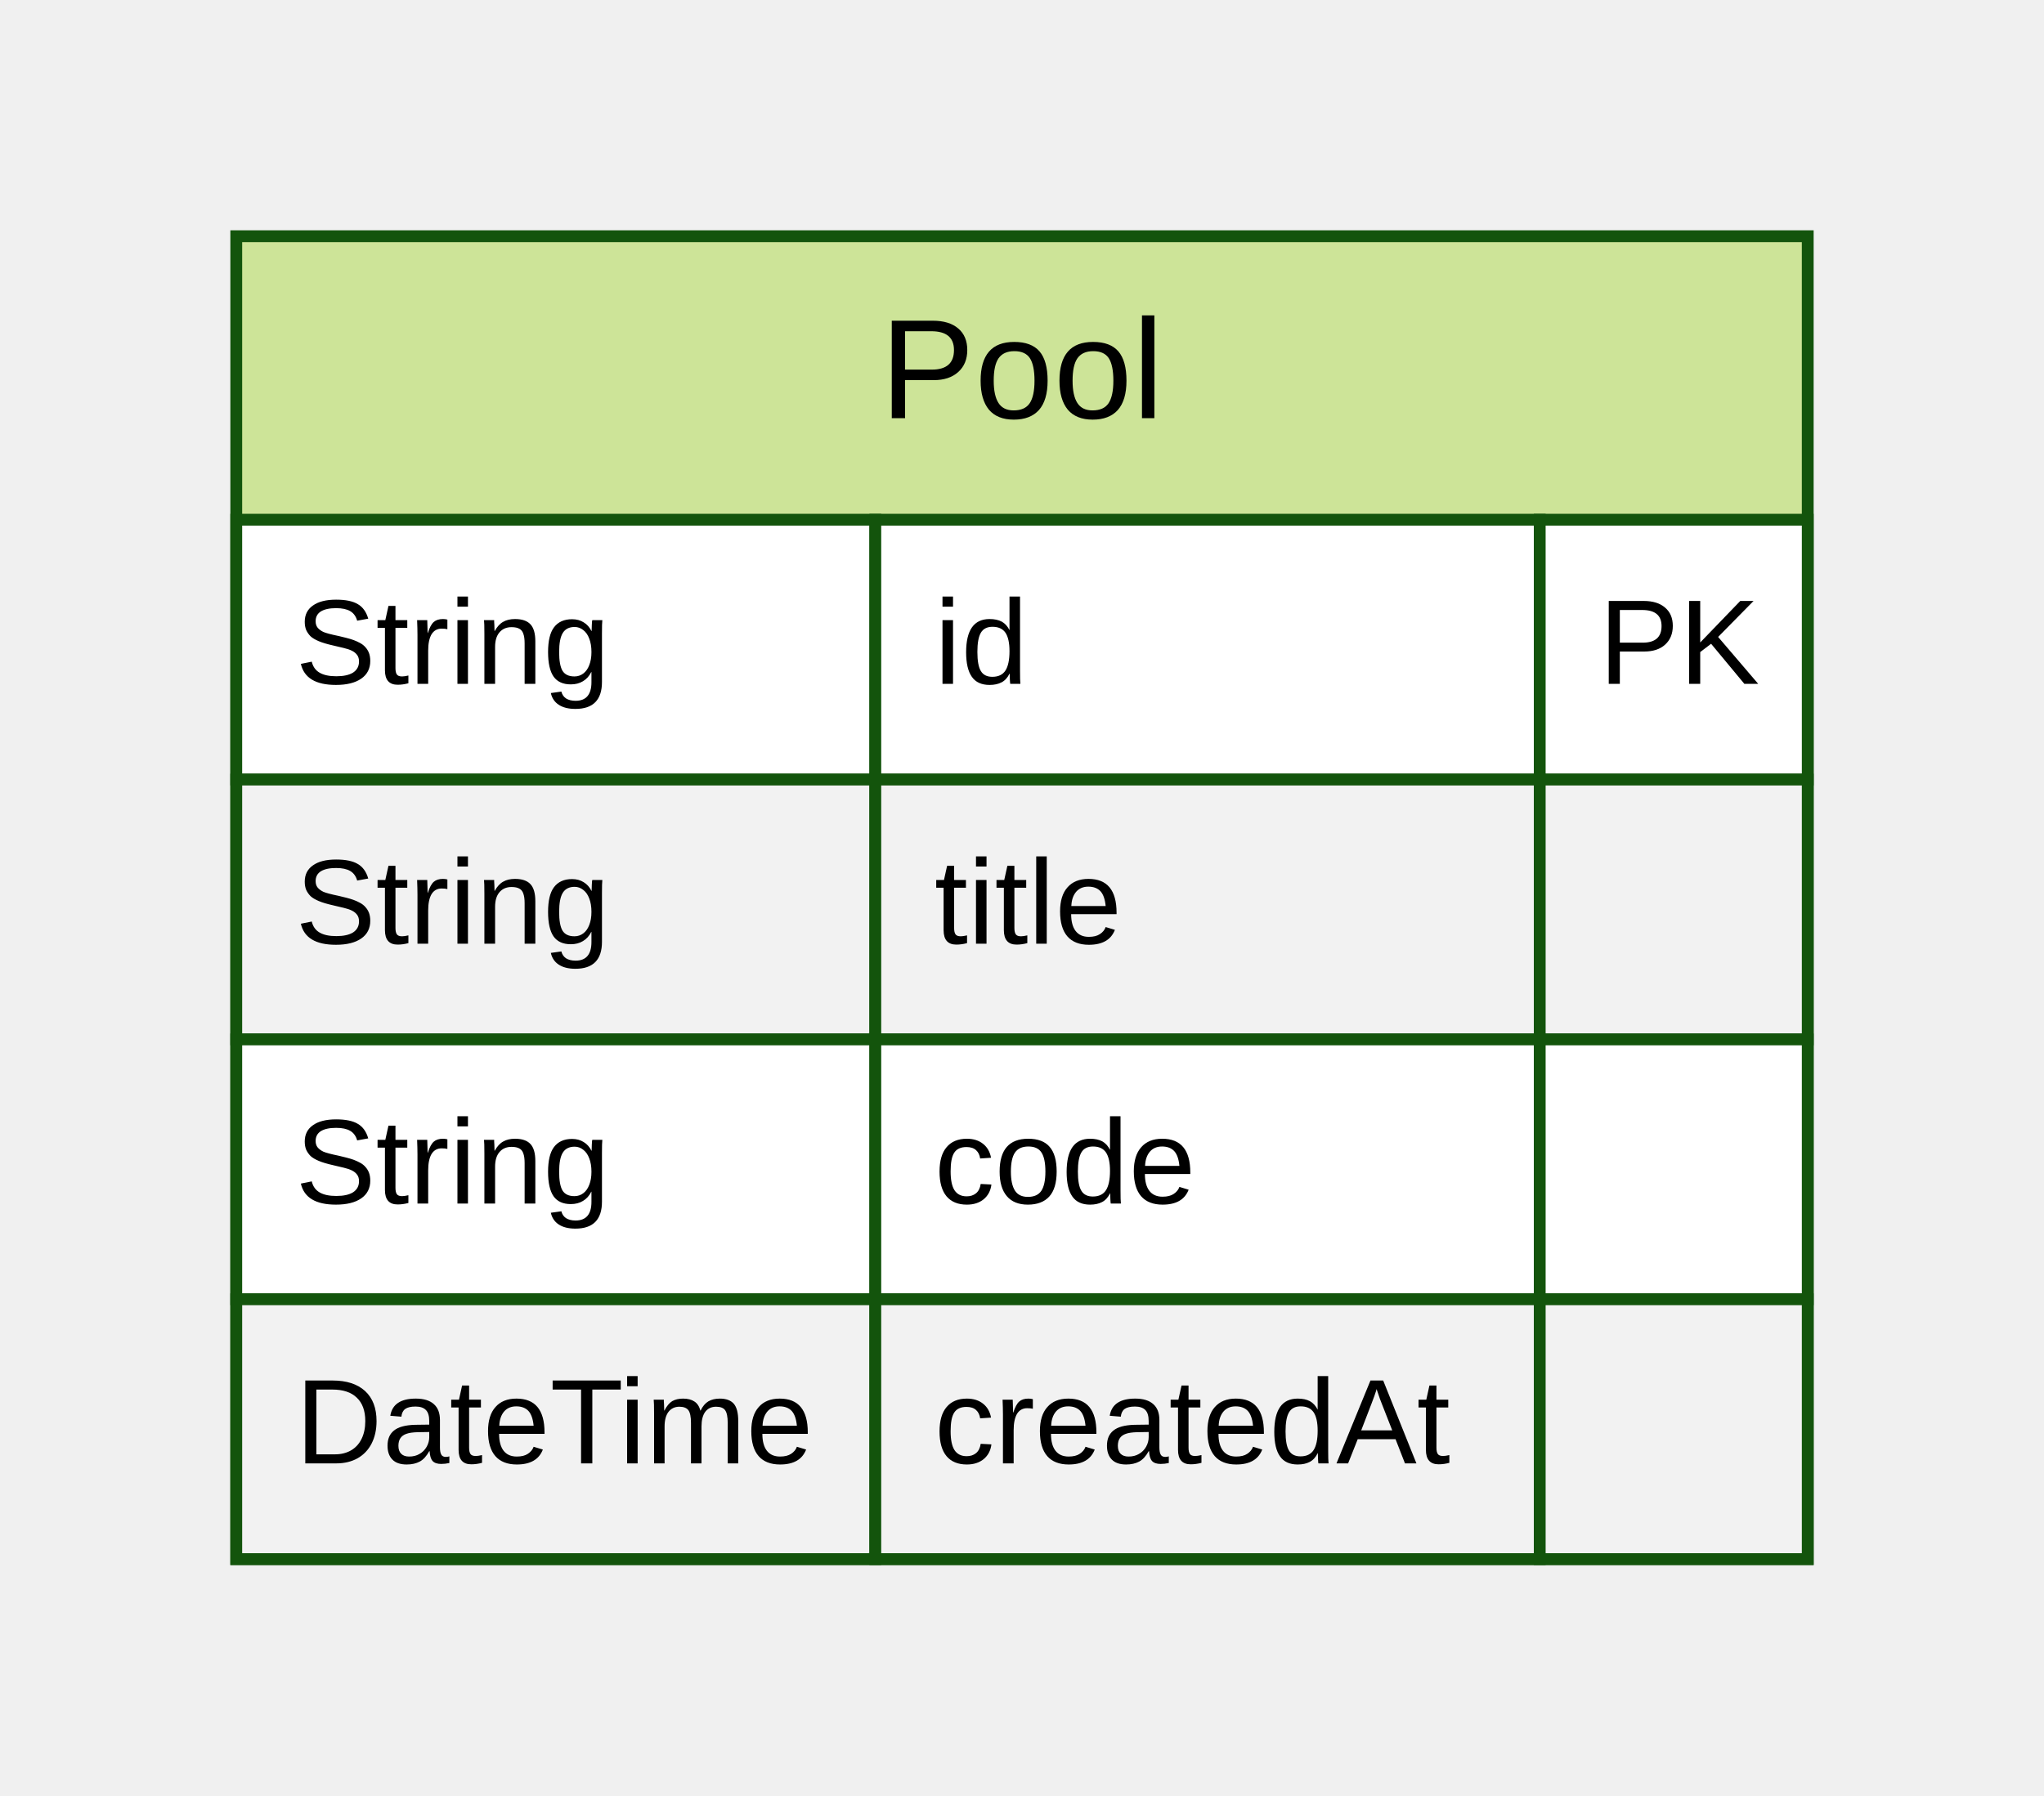
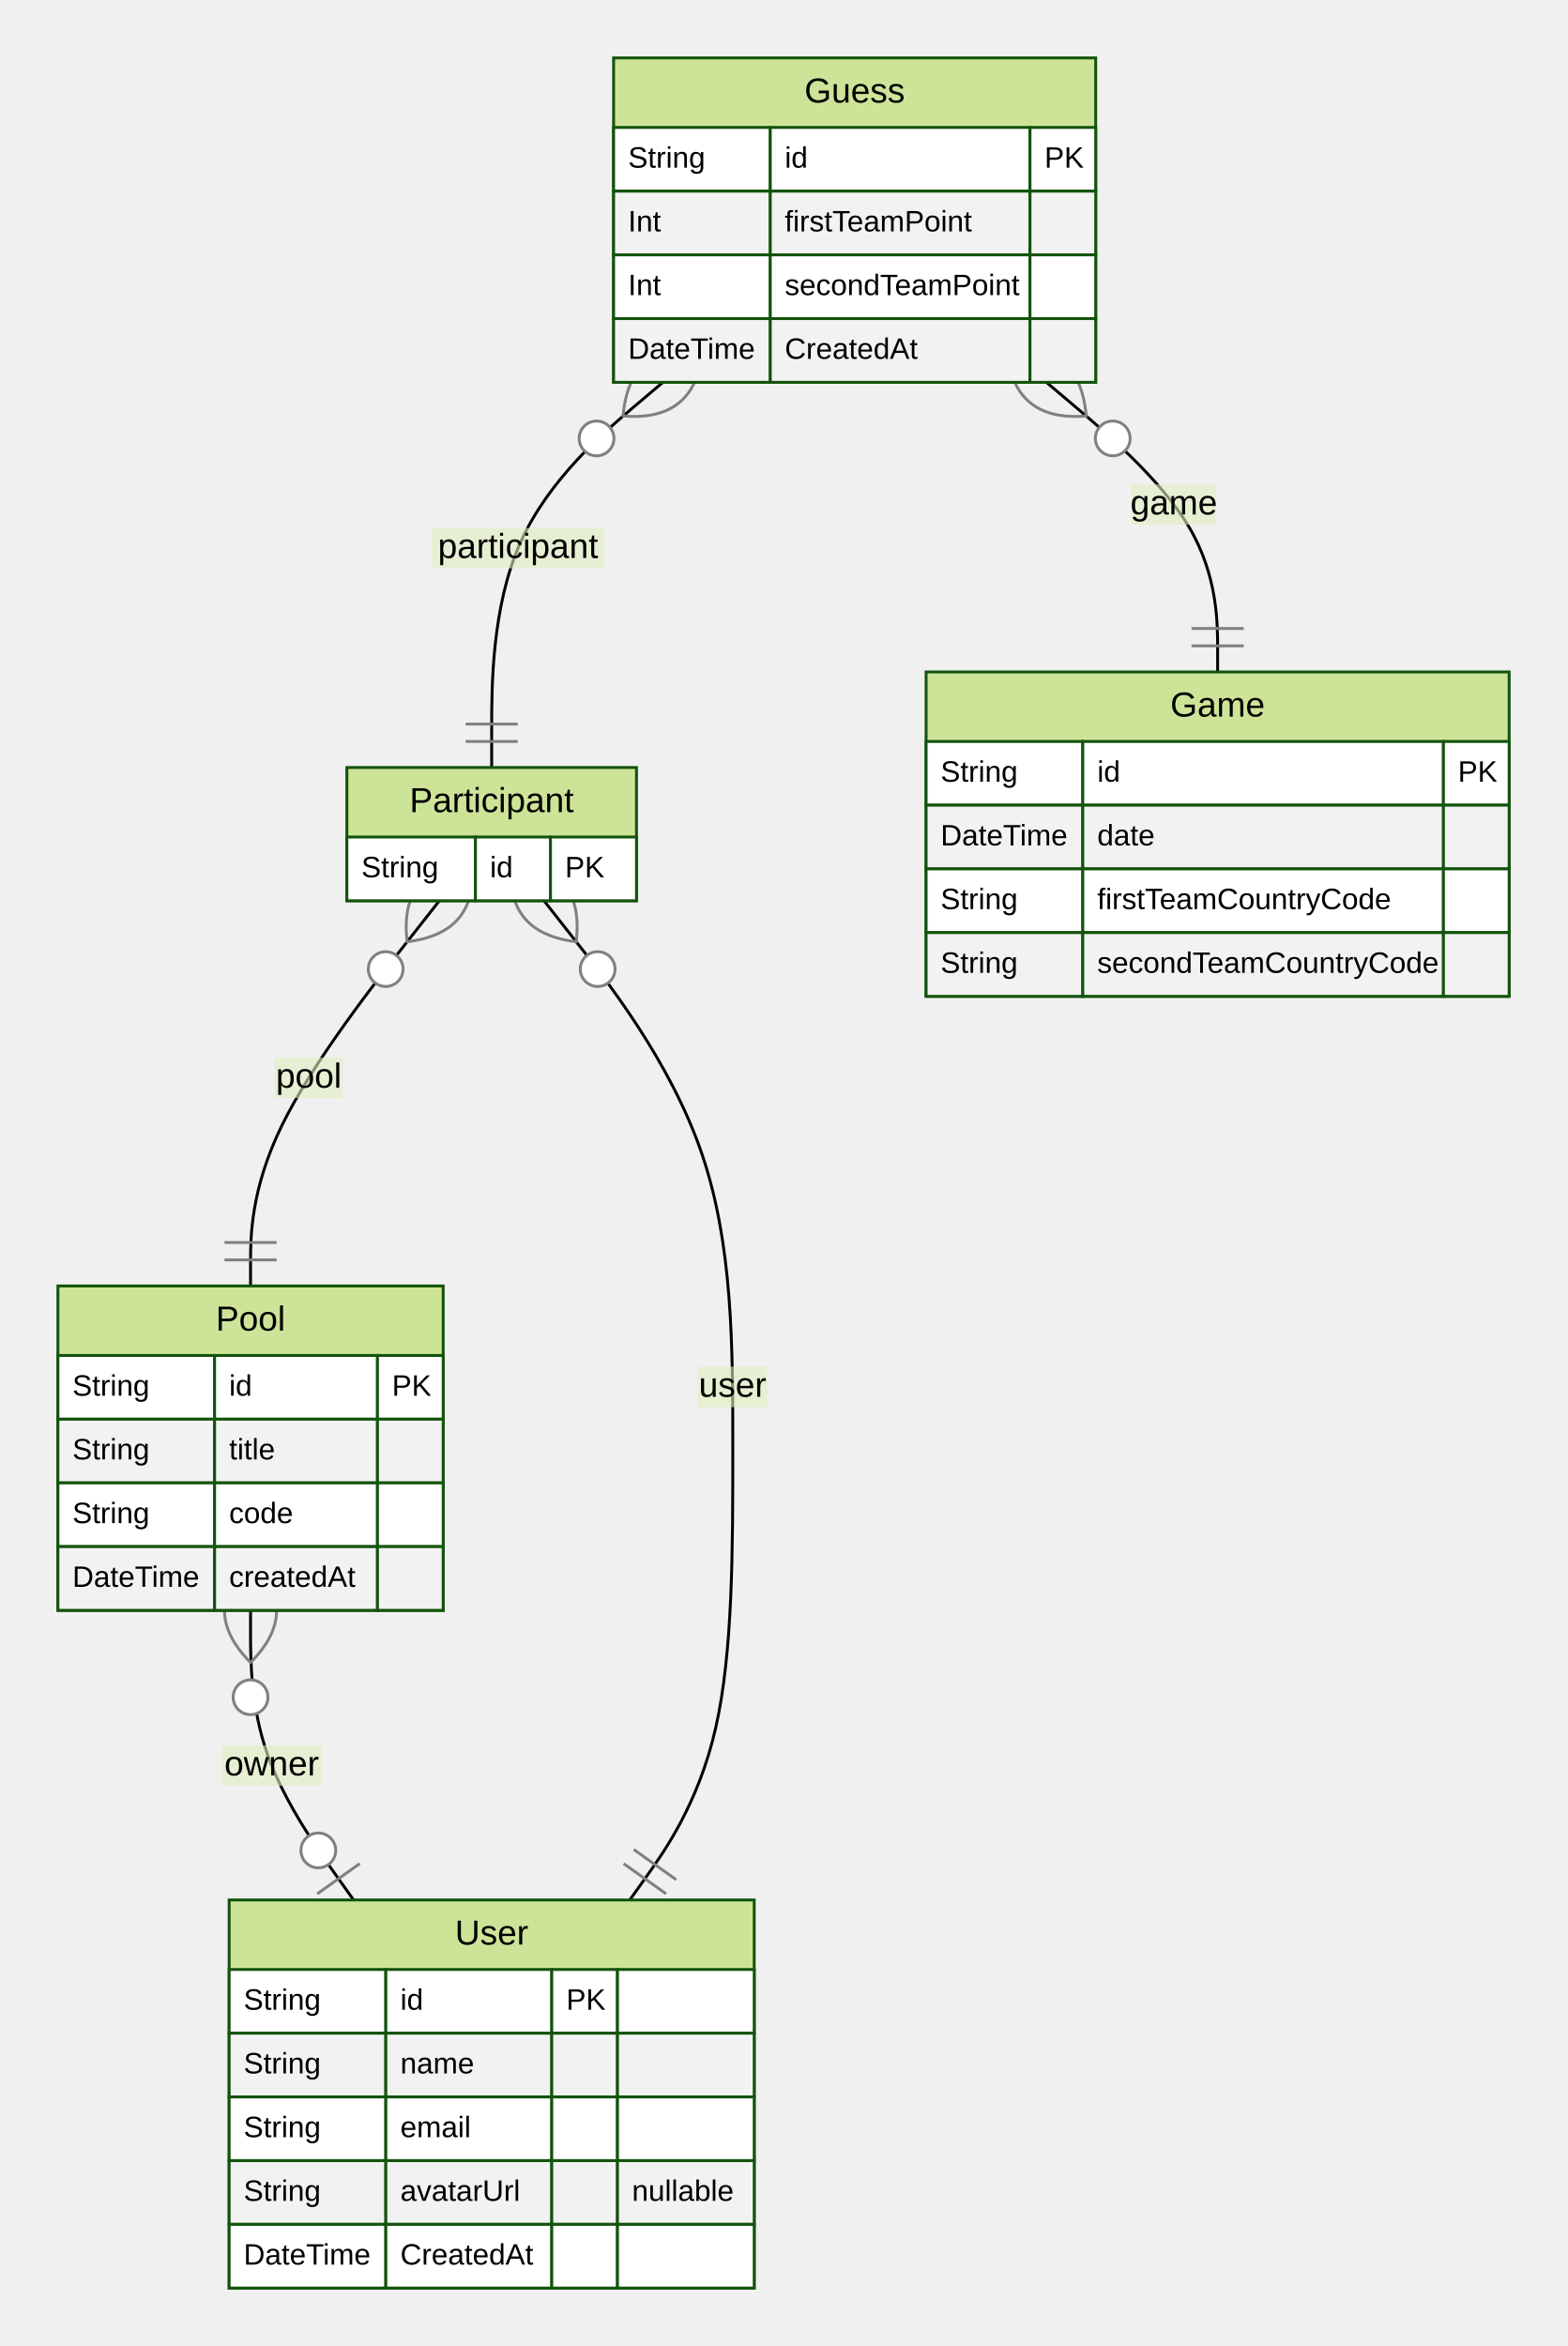
- <svg xmlns="http://www.w3.org/2000/svg" aria-labelledby="chart-title-mermaid-0 chart-desc-mermaid-0" role="img" viewBox="0 0 173.026 152" style="max-width: 173.026px; background-color: white;" width="100%" id="mermaid-0">
+ <svg xmlns="http://www.w3.org/2000/svg" aria-labelledby="chart-title-mermaid-0 chart-desc-mermaid-0" role="img" viewBox="0 0 541.082 810" style="max-width: 541.082px; background-color: white;" width="100%" id="mermaid-0">
  <style>#mermaid-0 {font-family:"trebuchet ms",verdana,arial,sans-serif;font-size:16px;fill:#000000;}#mermaid-0 .error-icon{fill:#552222;}#mermaid-0 .error-text{fill:#552222;stroke:#552222;}#mermaid-0 .edge-thickness-normal{stroke-width:2px;}#mermaid-0 .edge-thickness-thick{stroke-width:3.5px;}#mermaid-0 .edge-pattern-solid{stroke-dasharray:0;}#mermaid-0 .edge-pattern-dashed{stroke-dasharray:3;}#mermaid-0 .edge-pattern-dotted{stroke-dasharray:2;}#mermaid-0 .marker{fill:#000000;stroke:#000000;}#mermaid-0 .marker.cross{stroke:#000000;}#mermaid-0 svg{font-family:"trebuchet ms",verdana,arial,sans-serif;font-size:16px;}#mermaid-0 .entityBox{fill:#cde498;stroke:#13540c;}#mermaid-0 .attributeBoxOdd{fill:#ffffff;stroke:#13540c;}#mermaid-0 .attributeBoxEven{fill:#f2f2f2;stroke:#13540c;}#mermaid-0 .relationshipLabelBox{fill:hsl(78.158, 58.462%, 84.51%);opacity:0.7;background-color:hsl(78.158, 58.462%, 84.51%);}#mermaid-0 .relationshipLabelBox rect{opacity:0.5;}#mermaid-0 .relationshipLine{stroke:#000000;}#mermaid-0 :root{--mermaid-font-family:"trebuchet ms",verdana,arial,sans-serif;}</style>
  <g />
  <defs>
    <marker orient="auto" markerHeight="18" markerWidth="18" refY="9" refX="0" id="ONLY_ONE_START">
      <path d="M9,0 L9,18 M15,0 L15,18" fill="none" stroke="gray" />
    </marker>
  </defs>
  <defs>
    <marker orient="auto" markerHeight="18" markerWidth="18" refY="9" refX="18" id="ONLY_ONE_END">
      <path d="M3,0 L3,18 M9,0 L9,18" fill="none" stroke="gray" />
    </marker>
  </defs>
  <defs>
    <marker orient="auto" markerHeight="18" markerWidth="30" refY="9" refX="0" id="ZERO_OR_ONE_START">
      <circle r="6" cy="9" cx="21" fill="white" stroke="gray" />
      <path d="M9,0 L9,18" fill="none" stroke="gray" />
    </marker>
  </defs>
  <defs>
    <marker orient="auto" markerHeight="18" markerWidth="30" refY="9" refX="30" id="ZERO_OR_ONE_END">
      <circle r="6" cy="9" cx="9" fill="white" stroke="gray" />
      <path d="M21,0 L21,18" fill="none" stroke="gray" />
    </marker>
  </defs>
  <defs>
    <marker orient="auto" markerHeight="36" markerWidth="45" refY="18" refX="18" id="ONE_OR_MORE_START">
      <path d="M0,18 Q 18,0 36,18 Q 18,36 0,18 M42,9 L42,27" fill="none" stroke="gray" />
    </marker>
  </defs>
  <defs>
    <marker orient="auto" markerHeight="36" markerWidth="45" refY="18" refX="27" id="ONE_OR_MORE_END">
      <path d="M3,9 L3,27 M9,18 Q27,0 45,18 Q27,36 9,18" fill="none" stroke="gray" />
    </marker>
  </defs>
  <defs>
    <marker orient="auto" markerHeight="36" markerWidth="57" refY="18" refX="18" id="ZERO_OR_MORE_START">
      <circle r="6" cy="18" cx="48" fill="white" stroke="gray" />
      <path d="M0,18 Q18,0 36,18 Q18,36 0,18" fill="none" stroke="gray" />
    </marker>
  </defs>
  <defs>
    <marker orient="auto" markerHeight="36" markerWidth="57" refY="18" refX="39" id="ZERO_OR_MORE_END">
      <circle r="6" cy="18" cx="9" fill="white" stroke="gray" />
      <path d="M21,18 Q39,0 57,18 Q39,36 21,18" fill="none" stroke="gray" />
    </marker>
  </defs>
-   <g transform="translate(20,20 )" id="Pool">
+   <path marker-start="url(#ZERO_OR_MORE_START)" marker-end="url(#ZERO_OR_ONE_END)" fill="none" stroke="gray" d="M86.513,556L86.513,564.333C86.513,572.667,86.513,589.333,92.443,606C98.373,622.667,110.233,639.333,116.163,647.667L122.093,656" class="er relationshipLine" />
+   <path marker-start="url(#ZERO_OR_MORE_START)" marker-end="url(#ONLY_ONE_END)" fill="none" stroke="gray" d="M187.835,311L198.7,324.833C209.565,338.667,231.296,366.333,242.161,397.833C253.026,429.333,253.026,464.667,253.026,500C253.026,535.333,253.026,570.667,247.096,596.667C241.167,622.667,229.307,639.333,223.377,647.667L217.447,656" class="er relationshipLine" />
+   <path marker-start="url(#ZERO_OR_MORE_START)" marker-end="url(#ONLY_ONE_END)" fill="none" stroke="gray" d="M151.705,311L140.839,324.833C129.974,338.667,108.244,366.333,97.378,388.5C86.513,410.667,86.513,427.333,86.513,435.667L86.513,444" class="er relationshipLine" />
+   <path marker-start="url(#ZERO_OR_MORE_START)" marker-end="url(#ONLY_ONE_END)" fill="none" stroke="gray" d="M228.887,132L219.034,140.333C209.181,148.667,189.476,165.333,179.623,187.5C169.77,209.667,169.77,237.333,169.77,251.167L169.77,265" class="er relationshipLine" />
+   <path marker-start="url(#ZERO_OR_MORE_START)" marker-end="url(#ONLY_ONE_END)" fill="none" stroke="gray" d="M361.309,132L371.162,140.333C381.015,148.667,400.72,165.333,410.573,182C420.426,198.667,420.426,215.333,420.426,223.667L420.426,232" class="er relationshipLine" />
+   <g transform="translate(20,444 )" id="Pool">
    <rect height="112" width="133.026" y="0" x="0" stroke="gray" fill-opacity="100%" fill="honeydew" class="er entityBox" />
    <text transform="translate(66.51321,12)" style="font-family: &quot;trebuchet ms&quot;, verdana, arial, sans-serif;; font-size: 12px" text-anchor="middle" dominant-baseline="middle" y="0" x="0" id="entity-Pool" class="er entityLabel">Pool</text>
    <rect height="22" width="54.096" y="24" x="0" stroke="gray" fill-opacity="100%" fill="honeydew" class="er attributeBoxOdd" />
    <text transform="translate(5,35)" style="font-family: &quot;trebuchet ms&quot;, verdana, arial, sans-serif;; font-size: 10.2px" text-anchor="left" dominant-baseline="middle" y="0" x="0" id="entity-Pool-attr-1-type" class="er entityLabel">String</text>
    <rect height="22" width="56.243" y="24" x="54.096" stroke="gray" fill-opacity="100%" fill="honeydew" class="er attributeBoxOdd" />
    <text transform="translate(59.09555,35)" style="font-family: &quot;trebuchet ms&quot;, verdana, arial, sans-serif;; font-size: 10.2px" text-anchor="left" dominant-baseline="middle" y="0" x="0" id="entity-Pool-attr-1-name" class="er entityLabel">id</text>
    <rect height="22" width="22.688" y="24" x="110.339" stroke="gray" fill-opacity="100%" fill="honeydew" class="er attributeBoxOdd" />
    <text transform="translate(115.3387,35)" style="font-family: &quot;trebuchet ms&quot;, verdana, arial, sans-serif;; font-size: 10.2px" text-anchor="left" dominant-baseline="middle" y="0" x="0" id="entity-Pool-attr-1-key" class="er entityLabel">PK</text>
    <rect height="22" width="54.096" y="46" x="0" stroke="gray" fill-opacity="100%" fill="honeydew" class="er attributeBoxEven" />
    <text transform="translate(5,57)" style="font-family: &quot;trebuchet ms&quot;, verdana, arial, sans-serif;; font-size: 10.2px" text-anchor="left" dominant-baseline="middle" y="0" x="0" id="entity-Pool-attr-2-type" class="er entityLabel">String</text>
    <rect height="22" width="56.243" y="46" x="54.096" stroke="gray" fill-opacity="100%" fill="honeydew" class="er attributeBoxEven" />
    <text transform="translate(59.09555,57)" style="font-family: &quot;trebuchet ms&quot;, verdana, arial, sans-serif;; font-size: 10.2px" text-anchor="left" dominant-baseline="middle" y="0" x="0" id="entity-Pool-attr-2-name" class="er entityLabel">title</text>
    <rect height="22" width="22.688" y="46" x="110.339" stroke="gray" fill-opacity="100%" fill="honeydew" class="er attributeBoxEven" />
    <text transform="translate(115.3387,57)" style="font-family: &quot;trebuchet ms&quot;, verdana, arial, sans-serif;; font-size: 10.2px" text-anchor="left" dominant-baseline="middle" y="0" x="0" id="entity-Pool-attr-2-key" class="er entityLabel" />
    <rect height="22" width="54.096" y="68" x="0" stroke="gray" fill-opacity="100%" fill="honeydew" class="er attributeBoxOdd" />
    <text transform="translate(5,79)" style="font-family: &quot;trebuchet ms&quot;, verdana, arial, sans-serif;; font-size: 10.2px" text-anchor="left" dominant-baseline="middle" y="0" x="0" id="entity-Pool-attr-3-type" class="er entityLabel">String</text>
    <rect height="22" width="56.243" y="68" x="54.096" stroke="gray" fill-opacity="100%" fill="honeydew" class="er attributeBoxOdd" />
    <text transform="translate(59.09555,79)" style="font-family: &quot;trebuchet ms&quot;, verdana, arial, sans-serif;; font-size: 10.2px" text-anchor="left" dominant-baseline="middle" y="0" x="0" id="entity-Pool-attr-3-name" class="er entityLabel">code</text>
    <rect height="22" width="22.688" y="68" x="110.339" stroke="gray" fill-opacity="100%" fill="honeydew" class="er attributeBoxOdd" />
    <text transform="translate(115.3387,79)" style="font-family: &quot;trebuchet ms&quot;, verdana, arial, sans-serif;; font-size: 10.2px" text-anchor="left" dominant-baseline="middle" y="0" x="0" id="entity-Pool-attr-3-key" class="er entityLabel" />
    <rect height="22" width="54.096" y="90" x="0" stroke="gray" fill-opacity="100%" fill="honeydew" class="er attributeBoxEven" />
    <text transform="translate(5,101)" style="font-family: &quot;trebuchet ms&quot;, verdana, arial, sans-serif;; font-size: 10.2px" text-anchor="left" dominant-baseline="middle" y="0" x="0" id="entity-Pool-attr-4-type" class="er entityLabel">DateTime</text>
    <rect height="22" width="56.243" y="90" x="54.096" stroke="gray" fill-opacity="100%" fill="honeydew" class="er attributeBoxEven" />
    <text transform="translate(59.09555,101)" style="font-family: &quot;trebuchet ms&quot;, verdana, arial, sans-serif;; font-size: 10.2px" text-anchor="left" dominant-baseline="middle" y="0" x="0" id="entity-Pool-attr-4-name" class="er entityLabel">createdAt</text>
    <rect height="22" width="22.688" y="90" x="110.339" stroke="gray" fill-opacity="100%" fill="honeydew" class="er attributeBoxEven" />
    <text transform="translate(115.3387,101)" style="font-family: &quot;trebuchet ms&quot;, verdana, arial, sans-serif;; font-size: 10.2px" text-anchor="left" dominant-baseline="middle" y="0" x="0" id="entity-Pool-attr-4-key" class="er entityLabel" />
  </g>
+   <g transform="translate(119.7698,265 )" id="Participant">
+     <rect height="46" width="100" y="0" x="0" stroke="gray" fill-opacity="100%" fill="honeydew" class="er entityBox" />
+     <text transform="translate(50,12)" style="font-family: &quot;trebuchet ms&quot;, verdana, arial, sans-serif;; font-size: 12px" text-anchor="middle" dominant-baseline="middle" y="0" x="0" id="entity-Participant" class="er entityLabel">Participant</text>
+     <rect height="22" width="44.399" y="24" x="0" stroke="gray" fill-opacity="100%" fill="honeydew" class="er attributeBoxOdd" />
+     <text transform="translate(5,35)" style="font-family: &quot;trebuchet ms&quot;, verdana, arial, sans-serif;; font-size: 10.2px" text-anchor="left" dominant-baseline="middle" y="0" x="0" id="entity-Participant-attr-1-type" class="er entityLabel">String</text>
+     <rect height="22" width="25.911" y="24" x="44.399" stroke="gray" fill-opacity="100%" fill="honeydew" class="er attributeBoxOdd" />
+     <text transform="translate(49.39862,35)" style="font-family: &quot;trebuchet ms&quot;, verdana, arial, sans-serif;; font-size: 10.2px" text-anchor="left" dominant-baseline="middle" y="0" x="0" id="entity-Participant-attr-1-name" class="er entityLabel">id</text>
+     <rect height="22" width="29.69" y="24" x="70.31" stroke="gray" fill-opacity="100%" fill="honeydew" class="er attributeBoxOdd" />
+     <text transform="translate(75.30976,35)" style="font-family: &quot;trebuchet ms&quot;, verdana, arial, sans-serif;; font-size: 10.2px" text-anchor="left" dominant-baseline="middle" y="0" x="0" id="entity-Participant-attr-1-key" class="er entityLabel">PK</text>
+   </g>
+   <g transform="translate(79.12489,656 )" id="User">
+     <rect height="134" width="181.29" y="0" x="0" stroke="gray" fill-opacity="100%" fill="honeydew" class="er entityBox" />
+     <text transform="translate(90.64493,12)" style="font-family: &quot;trebuchet ms&quot;, verdana, arial, sans-serif;; font-size: 12px" text-anchor="middle" dominant-baseline="middle" y="0" x="0" id="entity-User" class="er entityLabel">User</text>
+     <rect height="22" width="54.096" y="24" x="0" stroke="gray" fill-opacity="100%" fill="honeydew" class="er attributeBoxOdd" />
+     <text transform="translate(5,35)" style="font-family: &quot;trebuchet ms&quot;, verdana, arial, sans-serif;; font-size: 10.2px" text-anchor="left" dominant-baseline="middle" y="0" x="0" id="entity-User-attr-1-type" class="er entityLabel">String</text>
+     <rect height="22" width="57.294" y="24" x="54.096" stroke="gray" fill-opacity="100%" fill="honeydew" class="er attributeBoxOdd" />
+     <text transform="translate(59.09555,35)" style="font-family: &quot;trebuchet ms&quot;, verdana, arial, sans-serif;; font-size: 10.2px" text-anchor="left" dominant-baseline="middle" y="0" x="0" id="entity-User-attr-1-name" class="er entityLabel">id</text>
+     <rect height="22" width="22.688" y="24" x="111.39" stroke="gray" fill-opacity="100%" fill="honeydew" class="er attributeBoxOdd" />
+     <text transform="translate(116.3896,35)" style="font-family: &quot;trebuchet ms&quot;, verdana, arial, sans-serif;; font-size: 10.2px" text-anchor="left" dominant-baseline="middle" y="0" x="0" id="entity-User-attr-1-key" class="er entityLabel">PK</text>
+     <rect height="22" width="47.213" y="24" x="134.077" stroke="gray" fill-opacity="100%" fill="honeydew" class="er attributeBoxOdd" />
+     <text transform="translate(139.0773,35)" style="font-family: &quot;trebuchet ms&quot;, verdana, arial, sans-serif;; font-size: 10.2px" text-anchor="left" dominant-baseline="middle" y="0" x="0" id="entity-User-attr-1-comment" class="er entityLabel" />
+     <rect height="22" width="54.096" y="46" x="0" stroke="gray" fill-opacity="100%" fill="honeydew" class="er attributeBoxEven" />
+     <text transform="translate(5,57)" style="font-family: &quot;trebuchet ms&quot;, verdana, arial, sans-serif;; font-size: 10.2px" text-anchor="left" dominant-baseline="middle" y="0" x="0" id="entity-User-attr-2-type" class="er entityLabel">String</text>
+     <rect height="22" width="57.294" y="46" x="54.096" stroke="gray" fill-opacity="100%" fill="honeydew" class="er attributeBoxEven" />
+     <text transform="translate(59.09555,57)" style="font-family: &quot;trebuchet ms&quot;, verdana, arial, sans-serif;; font-size: 10.2px" text-anchor="left" dominant-baseline="middle" y="0" x="0" id="entity-User-attr-2-name" class="er entityLabel">name</text>
+     <rect height="22" width="22.688" y="46" x="111.39" stroke="gray" fill-opacity="100%" fill="honeydew" class="er attributeBoxEven" />
+     <text transform="translate(116.3896,57)" style="font-family: &quot;trebuchet ms&quot;, verdana, arial, sans-serif;; font-size: 10.2px" text-anchor="left" dominant-baseline="middle" y="0" x="0" id="entity-User-attr-2-key" class="er entityLabel" />
+     <rect height="22" width="47.213" y="46" x="134.077" stroke="gray" fill-opacity="100%" fill="honeydew" class="er attributeBoxEven" />
+     <text transform="translate(139.0773,57)" style="font-family: &quot;trebuchet ms&quot;, verdana, arial, sans-serif;; font-size: 10.2px" text-anchor="left" dominant-baseline="middle" y="0" x="0" id="entity-User-attr-2-comment" class="er entityLabel" />
+     <rect height="22" width="54.096" y="68" x="0" stroke="gray" fill-opacity="100%" fill="honeydew" class="er attributeBoxOdd" />
+     <text transform="translate(5,79)" style="font-family: &quot;trebuchet ms&quot;, verdana, arial, sans-serif;; font-size: 10.2px" text-anchor="left" dominant-baseline="middle" y="0" x="0" id="entity-User-attr-3-type" class="er entityLabel">String</text>
+     <rect height="22" width="57.294" y="68" x="54.096" stroke="gray" fill-opacity="100%" fill="honeydew" class="er attributeBoxOdd" />
+     <text transform="translate(59.09555,79)" style="font-family: &quot;trebuchet ms&quot;, verdana, arial, sans-serif;; font-size: 10.2px" text-anchor="left" dominant-baseline="middle" y="0" x="0" id="entity-User-attr-3-name" class="er entityLabel">email</text>
+     <rect height="22" width="22.688" y="68" x="111.39" stroke="gray" fill-opacity="100%" fill="honeydew" class="er attributeBoxOdd" />
+     <text transform="translate(116.3896,79)" style="font-family: &quot;trebuchet ms&quot;, verdana, arial, sans-serif;; font-size: 10.2px" text-anchor="left" dominant-baseline="middle" y="0" x="0" id="entity-User-attr-3-key" class="er entityLabel" />
+     <rect height="22" width="47.213" y="68" x="134.077" stroke="gray" fill-opacity="100%" fill="honeydew" class="er attributeBoxOdd" />
+     <text transform="translate(139.0773,79)" style="font-family: &quot;trebuchet ms&quot;, verdana, arial, sans-serif;; font-size: 10.2px" text-anchor="left" dominant-baseline="middle" y="0" x="0" id="entity-User-attr-3-comment" class="er entityLabel" />
+     <rect height="22" width="54.096" y="90" x="0" stroke="gray" fill-opacity="100%" fill="honeydew" class="er attributeBoxEven" />
+     <text transform="translate(5,101)" style="font-family: &quot;trebuchet ms&quot;, verdana, arial, sans-serif;; font-size: 10.2px" text-anchor="left" dominant-baseline="middle" y="0" x="0" id="entity-User-attr-4-type" class="er entityLabel">String</text>
+     <rect height="22" width="57.294" y="90" x="54.096" stroke="gray" fill-opacity="100%" fill="honeydew" class="er attributeBoxEven" />
+     <text transform="translate(59.09555,101)" style="font-family: &quot;trebuchet ms&quot;, verdana, arial, sans-serif;; font-size: 10.2px" text-anchor="left" dominant-baseline="middle" y="0" x="0" id="entity-User-attr-4-name" class="er entityLabel">avatarUrl</text>
+     <rect height="22" width="22.688" y="90" x="111.39" stroke="gray" fill-opacity="100%" fill="honeydew" class="er attributeBoxEven" />
+     <text transform="translate(116.3896,101)" style="font-family: &quot;trebuchet ms&quot;, verdana, arial, sans-serif;; font-size: 10.2px" text-anchor="left" dominant-baseline="middle" y="0" x="0" id="entity-User-attr-4-key" class="er entityLabel" />
+     <rect height="22" width="47.213" y="90" x="134.077" stroke="gray" fill-opacity="100%" fill="honeydew" class="er attributeBoxEven" />
+     <text transform="translate(139.0773,101)" style="font-family: &quot;trebuchet ms&quot;, verdana, arial, sans-serif;; font-size: 10.2px" text-anchor="left" dominant-baseline="middle" y="0" x="0" id="entity-User-attr-4-comment" class="er entityLabel">nullable</text>
+     <rect height="22" width="54.096" y="112" x="0" stroke="gray" fill-opacity="100%" fill="honeydew" class="er attributeBoxOdd" />
+     <text transform="translate(5,123)" style="font-family: &quot;trebuchet ms&quot;, verdana, arial, sans-serif;; font-size: 10.2px" text-anchor="left" dominant-baseline="middle" y="0" x="0" id="entity-User-attr-5-type" class="er entityLabel">DateTime</text>
+     <rect height="22" width="57.294" y="112" x="54.096" stroke="gray" fill-opacity="100%" fill="honeydew" class="er attributeBoxOdd" />
+     <text transform="translate(59.09555,123)" style="font-family: &quot;trebuchet ms&quot;, verdana, arial, sans-serif;; font-size: 10.2px" text-anchor="left" dominant-baseline="middle" y="0" x="0" id="entity-User-attr-5-name" class="er entityLabel">CreatedAt</text>
+     <rect height="22" width="22.688" y="112" x="111.39" stroke="gray" fill-opacity="100%" fill="honeydew" class="er attributeBoxOdd" />
+     <text transform="translate(116.3896,123)" style="font-family: &quot;trebuchet ms&quot;, verdana, arial, sans-serif;; font-size: 10.2px" text-anchor="left" dominant-baseline="middle" y="0" x="0" id="entity-User-attr-5-key" class="er entityLabel" />
+     <rect height="22" width="47.213" y="112" x="134.077" stroke="gray" fill-opacity="100%" fill="honeydew" class="er attributeBoxOdd" />
+     <text transform="translate(139.0773,123)" style="font-family: &quot;trebuchet ms&quot;, verdana, arial, sans-serif;; font-size: 10.2px" text-anchor="left" dominant-baseline="middle" y="0" x="0" id="entity-User-attr-5-comment" class="er entityLabel" />
+   </g>
+   <g transform="translate(319.7698,232 )" id="Game">
+     <rect height="112" width="201.312" y="0" x="0" stroke="gray" fill-opacity="100%" fill="honeydew" class="er entityBox" />
+     <text transform="translate(100.6562,12)" style="font-family: &quot;trebuchet ms&quot;, verdana, arial, sans-serif;; font-size: 12px" text-anchor="middle" dominant-baseline="middle" y="0" x="0" id="entity-Game" class="er entityLabel">Game</text>
+     <rect height="22" width="54.096" y="24" x="0" stroke="gray" fill-opacity="100%" fill="honeydew" class="er attributeBoxOdd" />
+     <text transform="translate(5,35)" style="font-family: &quot;trebuchet ms&quot;, verdana, arial, sans-serif;; font-size: 10.2px" text-anchor="left" dominant-baseline="middle" y="0" x="0" id="entity-Game-attr-1-type" class="er entityLabel">String</text>
+     <rect height="22" width="124.529" y="24" x="54.096" stroke="gray" fill-opacity="100%" fill="honeydew" class="er attributeBoxOdd" />
+     <text transform="translate(59.09555,35)" style="font-family: &quot;trebuchet ms&quot;, verdana, arial, sans-serif;; font-size: 10.2px" text-anchor="left" dominant-baseline="middle" y="0" x="0" id="entity-Game-attr-1-name" class="er entityLabel">id</text>
+     <rect height="22" width="22.688" y="24" x="178.625" stroke="gray" fill-opacity="100%" fill="honeydew" class="er attributeBoxOdd" />
+     <text transform="translate(183.6248,35)" style="font-family: &quot;trebuchet ms&quot;, verdana, arial, sans-serif;; font-size: 10.2px" text-anchor="left" dominant-baseline="middle" y="0" x="0" id="entity-Game-attr-1-key" class="er entityLabel">PK</text>
+     <rect height="22" width="54.096" y="46" x="0" stroke="gray" fill-opacity="100%" fill="honeydew" class="er attributeBoxEven" />
+     <text transform="translate(5,57)" style="font-family: &quot;trebuchet ms&quot;, verdana, arial, sans-serif;; font-size: 10.2px" text-anchor="left" dominant-baseline="middle" y="0" x="0" id="entity-Game-attr-2-type" class="er entityLabel">DateTime</text>
+     <rect height="22" width="124.529" y="46" x="54.096" stroke="gray" fill-opacity="100%" fill="honeydew" class="er attributeBoxEven" />
+     <text transform="translate(59.09555,57)" style="font-family: &quot;trebuchet ms&quot;, verdana, arial, sans-serif;; font-size: 10.2px" text-anchor="left" dominant-baseline="middle" y="0" x="0" id="entity-Game-attr-2-name" class="er entityLabel">date</text>
+     <rect height="22" width="22.688" y="46" x="178.625" stroke="gray" fill-opacity="100%" fill="honeydew" class="er attributeBoxEven" />
+     <text transform="translate(183.6248,57)" style="font-family: &quot;trebuchet ms&quot;, verdana, arial, sans-serif;; font-size: 10.2px" text-anchor="left" dominant-baseline="middle" y="0" x="0" id="entity-Game-attr-2-key" class="er entityLabel" />
+     <rect height="22" width="54.096" y="68" x="0" stroke="gray" fill-opacity="100%" fill="honeydew" class="er attributeBoxOdd" />
+     <text transform="translate(5,79)" style="font-family: &quot;trebuchet ms&quot;, verdana, arial, sans-serif;; font-size: 10.2px" text-anchor="left" dominant-baseline="middle" y="0" x="0" id="entity-Game-attr-3-type" class="er entityLabel">String</text>
+     <rect height="22" width="124.529" y="68" x="54.096" stroke="gray" fill-opacity="100%" fill="honeydew" class="er attributeBoxOdd" />
+     <text transform="translate(59.09555,79)" style="font-family: &quot;trebuchet ms&quot;, verdana, arial, sans-serif;; font-size: 10.2px" text-anchor="left" dominant-baseline="middle" y="0" x="0" id="entity-Game-attr-3-name" class="er entityLabel">firstTeamCountryCode</text>
+     <rect height="22" width="22.688" y="68" x="178.625" stroke="gray" fill-opacity="100%" fill="honeydew" class="er attributeBoxOdd" />
+     <text transform="translate(183.6248,79)" style="font-family: &quot;trebuchet ms&quot;, verdana, arial, sans-serif;; font-size: 10.2px" text-anchor="left" dominant-baseline="middle" y="0" x="0" id="entity-Game-attr-3-key" class="er entityLabel" />
+     <rect height="22" width="54.096" y="90" x="0" stroke="gray" fill-opacity="100%" fill="honeydew" class="er attributeBoxEven" />
+     <text transform="translate(5,101)" style="font-family: &quot;trebuchet ms&quot;, verdana, arial, sans-serif;; font-size: 10.2px" text-anchor="left" dominant-baseline="middle" y="0" x="0" id="entity-Game-attr-4-type" class="er entityLabel">String</text>
+     <rect height="22" width="124.529" y="90" x="54.096" stroke="gray" fill-opacity="100%" fill="honeydew" class="er attributeBoxEven" />
+     <text transform="translate(59.09555,101)" style="font-family: &quot;trebuchet ms&quot;, verdana, arial, sans-serif;; font-size: 10.2px" text-anchor="left" dominant-baseline="middle" y="0" x="0" id="entity-Game-attr-4-name" class="er entityLabel">secondTeamCountryCode</text>
+     <rect height="22" width="22.688" y="90" x="178.625" stroke="gray" fill-opacity="100%" fill="honeydew" class="er attributeBoxEven" />
+     <text transform="translate(183.6248,101)" style="font-family: &quot;trebuchet ms&quot;, verdana, arial, sans-serif;; font-size: 10.2px" text-anchor="left" dominant-baseline="middle" y="0" x="0" id="entity-Game-attr-4-key" class="er entityLabel" />
+   </g>
+   <g transform="translate(211.8678,20 )" id="Guess">
+     <rect height="112" width="166.46" y="0" x="0" stroke="gray" fill-opacity="100%" fill="honeydew" class="er entityBox" />
+     <text transform="translate(83.23013,12)" style="font-family: &quot;trebuchet ms&quot;, verdana, arial, sans-serif;; font-size: 12px" text-anchor="middle" dominant-baseline="middle" y="0" x="0" id="entity-Guess" class="er entityLabel">Guess</text>
+     <rect height="22" width="54.096" y="24" x="0" stroke="gray" fill-opacity="100%" fill="honeydew" class="er attributeBoxOdd" />
+     <text transform="translate(5,35)" style="font-family: &quot;trebuchet ms&quot;, verdana, arial, sans-serif;; font-size: 10.2px" text-anchor="left" dominant-baseline="middle" y="0" x="0" id="entity-Guess-attr-1-type" class="er entityLabel">String</text>
+     <rect height="22" width="89.677" y="24" x="54.096" stroke="gray" fill-opacity="100%" fill="honeydew" class="er attributeBoxOdd" />
+     <text transform="translate(59.09555,35)" style="font-family: &quot;trebuchet ms&quot;, verdana, arial, sans-serif;; font-size: 10.2px" text-anchor="left" dominant-baseline="middle" y="0" x="0" id="entity-Guess-attr-1-name" class="er entityLabel">id</text>
+     <rect height="22" width="22.688" y="24" x="143.773" stroke="gray" fill-opacity="100%" fill="honeydew" class="er attributeBoxOdd" />
+     <text transform="translate(148.7726,35)" style="font-family: &quot;trebuchet ms&quot;, verdana, arial, sans-serif;; font-size: 10.2px" text-anchor="left" dominant-baseline="middle" y="0" x="0" id="entity-Guess-attr-1-key" class="er entityLabel">PK</text>
+     <rect height="22" width="54.096" y="46" x="0" stroke="gray" fill-opacity="100%" fill="honeydew" class="er attributeBoxEven" />
+     <text transform="translate(5,57)" style="font-family: &quot;trebuchet ms&quot;, verdana, arial, sans-serif;; font-size: 10.2px" text-anchor="left" dominant-baseline="middle" y="0" x="0" id="entity-Guess-attr-2-type" class="er entityLabel">Int</text>
+     <rect height="22" width="89.677" y="46" x="54.096" stroke="gray" fill-opacity="100%" fill="honeydew" class="er attributeBoxEven" />
+     <text transform="translate(59.09555,57)" style="font-family: &quot;trebuchet ms&quot;, verdana, arial, sans-serif;; font-size: 10.2px" text-anchor="left" dominant-baseline="middle" y="0" x="0" id="entity-Guess-attr-2-name" class="er entityLabel">firstTeamPoint</text>
+     <rect height="22" width="22.688" y="46" x="143.773" stroke="gray" fill-opacity="100%" fill="honeydew" class="er attributeBoxEven" />
+     <text transform="translate(148.7726,57)" style="font-family: &quot;trebuchet ms&quot;, verdana, arial, sans-serif;; font-size: 10.2px" text-anchor="left" dominant-baseline="middle" y="0" x="0" id="entity-Guess-attr-2-key" class="er entityLabel" />
+     <rect height="22" width="54.096" y="68" x="0" stroke="gray" fill-opacity="100%" fill="honeydew" class="er attributeBoxOdd" />
+     <text transform="translate(5,79)" style="font-family: &quot;trebuchet ms&quot;, verdana, arial, sans-serif;; font-size: 10.2px" text-anchor="left" dominant-baseline="middle" y="0" x="0" id="entity-Guess-attr-3-type" class="er entityLabel">Int</text>
+     <rect height="22" width="89.677" y="68" x="54.096" stroke="gray" fill-opacity="100%" fill="honeydew" class="er attributeBoxOdd" />
+     <text transform="translate(59.09555,79)" style="font-family: &quot;trebuchet ms&quot;, verdana, arial, sans-serif;; font-size: 10.2px" text-anchor="left" dominant-baseline="middle" y="0" x="0" id="entity-Guess-attr-3-name" class="er entityLabel">secondTeamPoint</text>
+     <rect height="22" width="22.688" y="68" x="143.773" stroke="gray" fill-opacity="100%" fill="honeydew" class="er attributeBoxOdd" />
+     <text transform="translate(148.7726,79)" style="font-family: &quot;trebuchet ms&quot;, verdana, arial, sans-serif;; font-size: 10.2px" text-anchor="left" dominant-baseline="middle" y="0" x="0" id="entity-Guess-attr-3-key" class="er entityLabel" />
+     <rect height="22" width="54.096" y="90" x="0" stroke="gray" fill-opacity="100%" fill="honeydew" class="er attributeBoxEven" />
+     <text transform="translate(5,101)" style="font-family: &quot;trebuchet ms&quot;, verdana, arial, sans-serif;; font-size: 10.2px" text-anchor="left" dominant-baseline="middle" y="0" x="0" id="entity-Guess-attr-4-type" class="er entityLabel">DateTime</text>
+     <rect height="22" width="89.677" y="90" x="54.096" stroke="gray" fill-opacity="100%" fill="honeydew" class="er attributeBoxEven" />
+     <text transform="translate(59.09555,101)" style="font-family: &quot;trebuchet ms&quot;, verdana, arial, sans-serif;; font-size: 10.2px" text-anchor="left" dominant-baseline="middle" y="0" x="0" id="entity-Guess-attr-4-name" class="er entityLabel">CreatedAt</text>
+     <rect height="22" width="22.688" y="90" x="143.773" stroke="gray" fill-opacity="100%" fill="honeydew" class="er attributeBoxEven" />
+     <text transform="translate(148.7726,101)" style="font-family: &quot;trebuchet ms&quot;, verdana, arial, sans-serif;; font-size: 10.2px" text-anchor="left" dominant-baseline="middle" y="0" x="0" id="entity-Guess-attr-4-key" class="er entityLabel" />
+   </g>
+   <rect fill-opacity="85%" fill="white" height="14" width="34.471" y="602.592" x="76.574" class="er relationshipLabelBox" />
+   <text style="font-family: &quot;trebuchet ms&quot;, verdana, arial, sans-serif;; font-size: 12px" dominant-baseline="middle" text-anchor="middle" y="609.592" x="93.81" id="rel1" class="er relationshipLabel">owner</text>
+   <rect fill-opacity="85%" fill="white" height="14" width="23.959" y="471.862" x="240.96" class="er relationshipLabelBox" />
+   <text style="font-family: &quot;trebuchet ms&quot;, verdana, arial, sans-serif;; font-size: 12px" dominant-baseline="middle" text-anchor="middle" y="478.862" x="252.94" id="rel2" class="er relationshipLabel">user</text>
+   <rect fill-opacity="85%" fill="white" height="14" width="23.564" y="365.133" x="94.824" class="er relationshipLabelBox" />
+   <text style="font-family: &quot;trebuchet ms&quot;, verdana, arial, sans-serif;; font-size: 12px" dominant-baseline="middle" text-anchor="middle" y="372.133" x="106.606" id="rel3" class="er relationshipLabel">pool</text>
+   <rect fill-opacity="85%" fill="white" height="14" width="59.744" y="182.256" x="148.995" class="er relationshipLabelBox" />
+   <text style="font-family: &quot;trebuchet ms&quot;, verdana, arial, sans-serif;; font-size: 12px" dominant-baseline="middle" text-anchor="middle" y="189.256" x="178.867" id="rel4" class="er relationshipLabel">participant</text>
+   <rect fill-opacity="85%" fill="white" height="14" width="29.289" y="167.222" x="390.665" class="er relationshipLabelBox" />
+   <text style="font-family: &quot;trebuchet ms&quot;, verdana, arial, sans-serif;; font-size: 12px" dominant-baseline="middle" text-anchor="middle" y="174.222" x="405.31" id="rel5" class="er relationshipLabel">game</text>
</svg>
